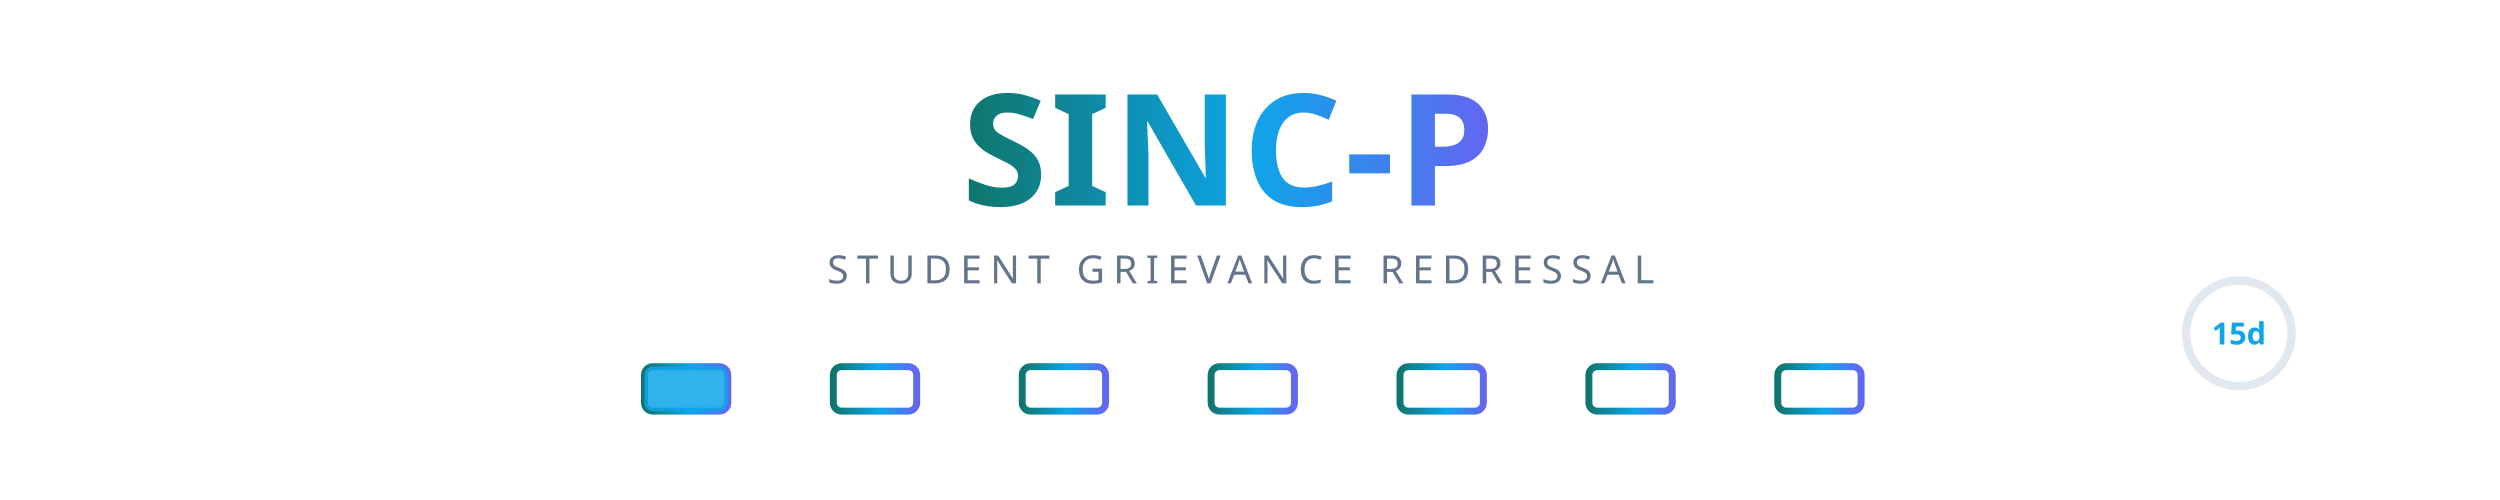
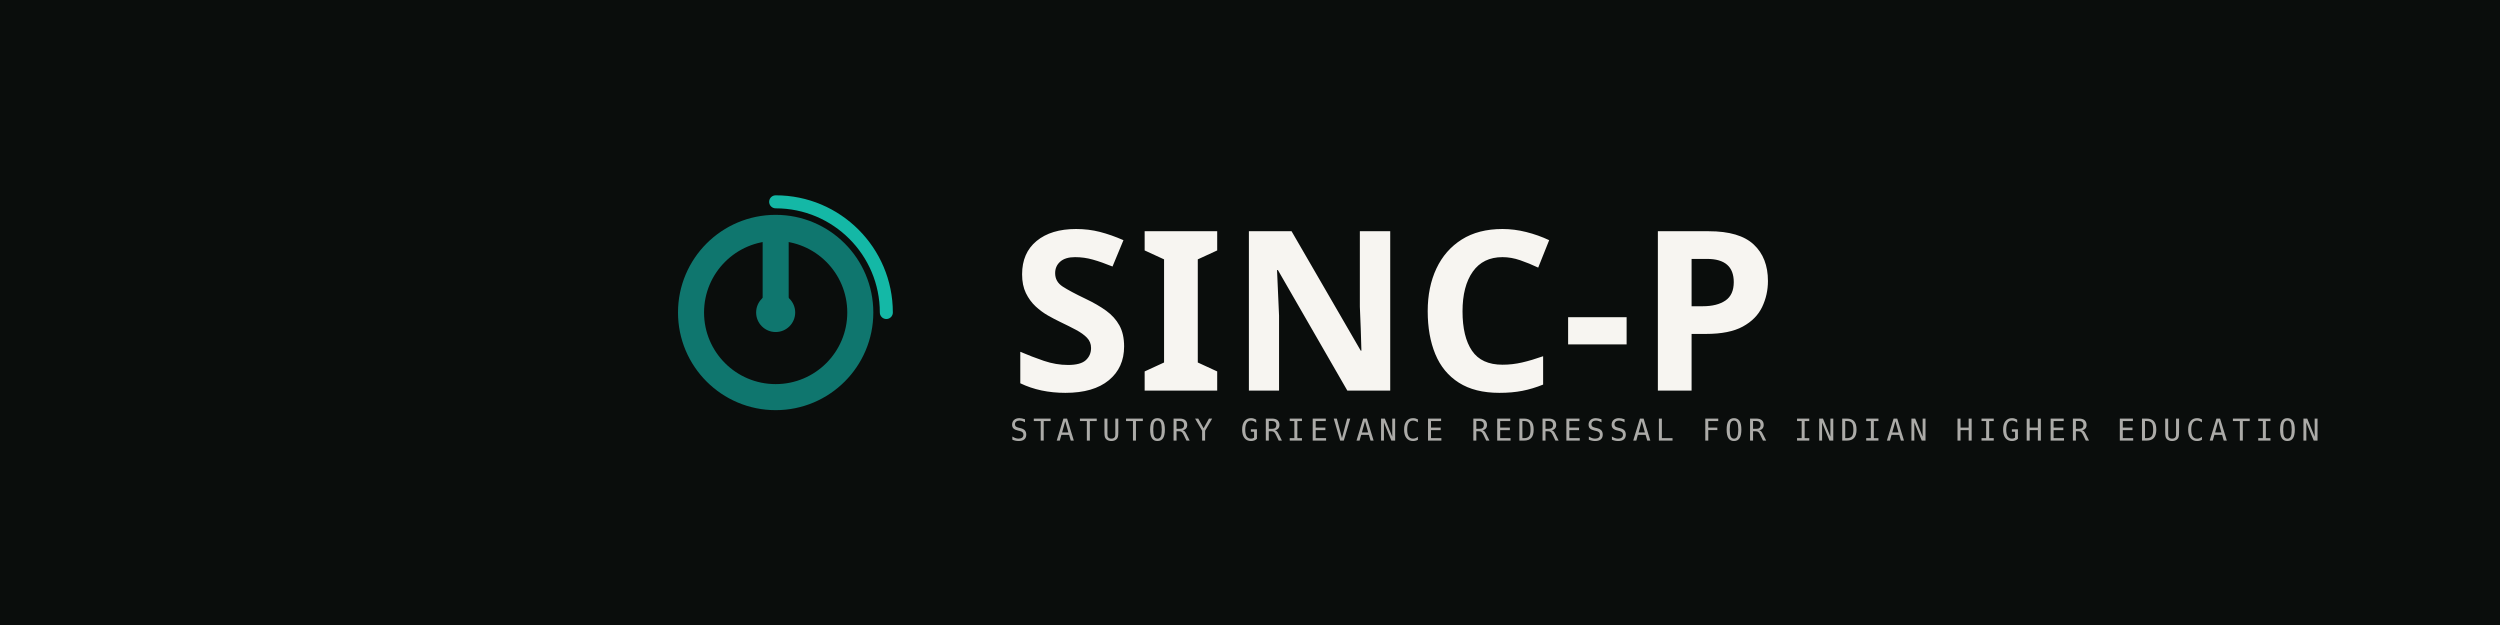
- <svg xmlns="http://www.w3.org/2000/svg" width="900" height="180" viewBox="0 0 900 180" role="img" aria-label="SINC-P — statutory grievance redressal for Indian higher education">
-   <defs>
-     <linearGradient id="sp-grad" x1="0%" y1="0%" x2="100%" y2="0%">
-       <stop offset="0%" stop-color="#0f766e" />
-       <stop offset="55%" stop-color="#0ea5e9" />
-       <stop offset="100%" stop-color="#6366f1" />
-     </linearGradient>
-     <linearGradient id="sp-fade" x1="0%" y1="0%" x2="100%" y2="0%">
-       <stop offset="0%" stop-color="#0ea5e9" stop-opacity="0.15" />
-       <stop offset="100%" stop-color="#6366f1" stop-opacity="0.9" />
-     </linearGradient>
-   </defs>
-   <text x="450" y="74" text-anchor="middle" font-family="'Segoe UI', system-ui, -apple-system, sans-serif" font-size="56" font-weight="800" fill="url(#sp-grad)" letter-spacing="1">
-     SINC-P
-     <animate attributeName="opacity" values="0;1" dur="0.9s" begin="0s" fill="freeze" />
-   </text>
-   <text x="450" y="102" text-anchor="middle" font-family="'Segoe UI', system-ui, -apple-system, sans-serif" font-size="14" font-weight="500" fill="#64748b" letter-spacing="3">
-     STUDENT GRIEVANCE REDRESSAL
-     <animate attributeName="opacity" values="0;1" dur="1.2s" begin="0.4s" fill="freeze" />
-   </text>
-   <g transform="translate(232,132)">
-     <line x1="14" y1="8" x2="422" y2="8" stroke="url(#sp-fade)" stroke-width="2" />
-     <g fill="none" stroke="url(#sp-grad)" stroke-width="2.5">
-       <rect x="0" y="0" width="30" height="16" rx="3" />
-       <rect x="68" y="0" width="30" height="16" rx="3" />
-       <rect x="136" y="0" width="30" height="16" rx="3" />
-       <rect x="204" y="0" width="30" height="16" rx="3" />
-       <rect x="272" y="0" width="30" height="16" rx="3" />
-       <rect x="340" y="0" width="30" height="16" rx="3" />
-       <rect x="408" y="0" width="30" height="16" rx="3" />
+ <svg xmlns="http://www.w3.org/2000/svg" width="1280" height="320" viewBox="0 0 1280 320" role="img" aria-label="SINC-P — statutory grievance redressal for Indian higher education">
+   <rect x="0" y="0" width="1280" height="320" fill="#0A0D0C" />
+   <g transform="translate(317.14,80.00) scale(3.3333)">
+     <g fill="none" stroke-linecap="round" stroke-linejoin="round">
+       <g stroke="#0F766E" stroke-width="4">
+         <circle cx="24" cy="24" r="13" />
+         <line x1="24" y1="24" x2="24" y2="13" />
+       </g>
+       <g stroke="#14B8A6" stroke-width="2">
+         <path d="M24 7 A17 17 0 0 1 41 24" />
+       </g>
+       <circle cx="24" cy="24" r="3" fill="#0F766E" />
    </g>
-     <rect x="0" y="0" width="30" height="16" rx="3" fill="#0ea5e9" opacity="0.85">
-       <animate attributeName="x" values="0;68;136;204;272;340;408" dur="3.5s" repeatCount="indefinite" calcMode="discrete" />
-     </rect>
  </g>
-   <g transform="translate(806,120)">
-     <circle r="19" fill="none" stroke="#e2e8f0" stroke-width="3" />
-     <circle r="19" fill="none" stroke="url(#sp-grad)" stroke-width="3" stroke-linecap="round" stroke-dasharray="119.4" stroke-dashoffset="119.4" transform="rotate(-90)">
-       <animate attributeName="stroke-dashoffset" values="119.4;18" dur="4s" repeatCount="indefinite" />
-     </circle>
-     <text x="0" y="4" text-anchor="middle" font-family="'Segoe UI', system-ui, sans-serif" font-size="11" font-weight="700" fill="#0ea5e9">15d</text>
-   </g>
+   <text x="517.14" y="200" font-family="'Space Grotesk', system-ui, sans-serif" font-weight="600" font-size="114.29" letter-spacing="2.29" fill="#F7F5F1">SINC-P</text>
+   <text x="517.14" y="225.59" font-family="'JetBrains Mono', 'SF Mono', ui-monospace, monospace" font-size="15.49" letter-spacing="2.48" fill="#F7F5F1" opacity="0.68">STATUTORY GRIEVANCE REDRESSAL FOR INDIAN HIGHER EDUCATION</text>
</svg>
